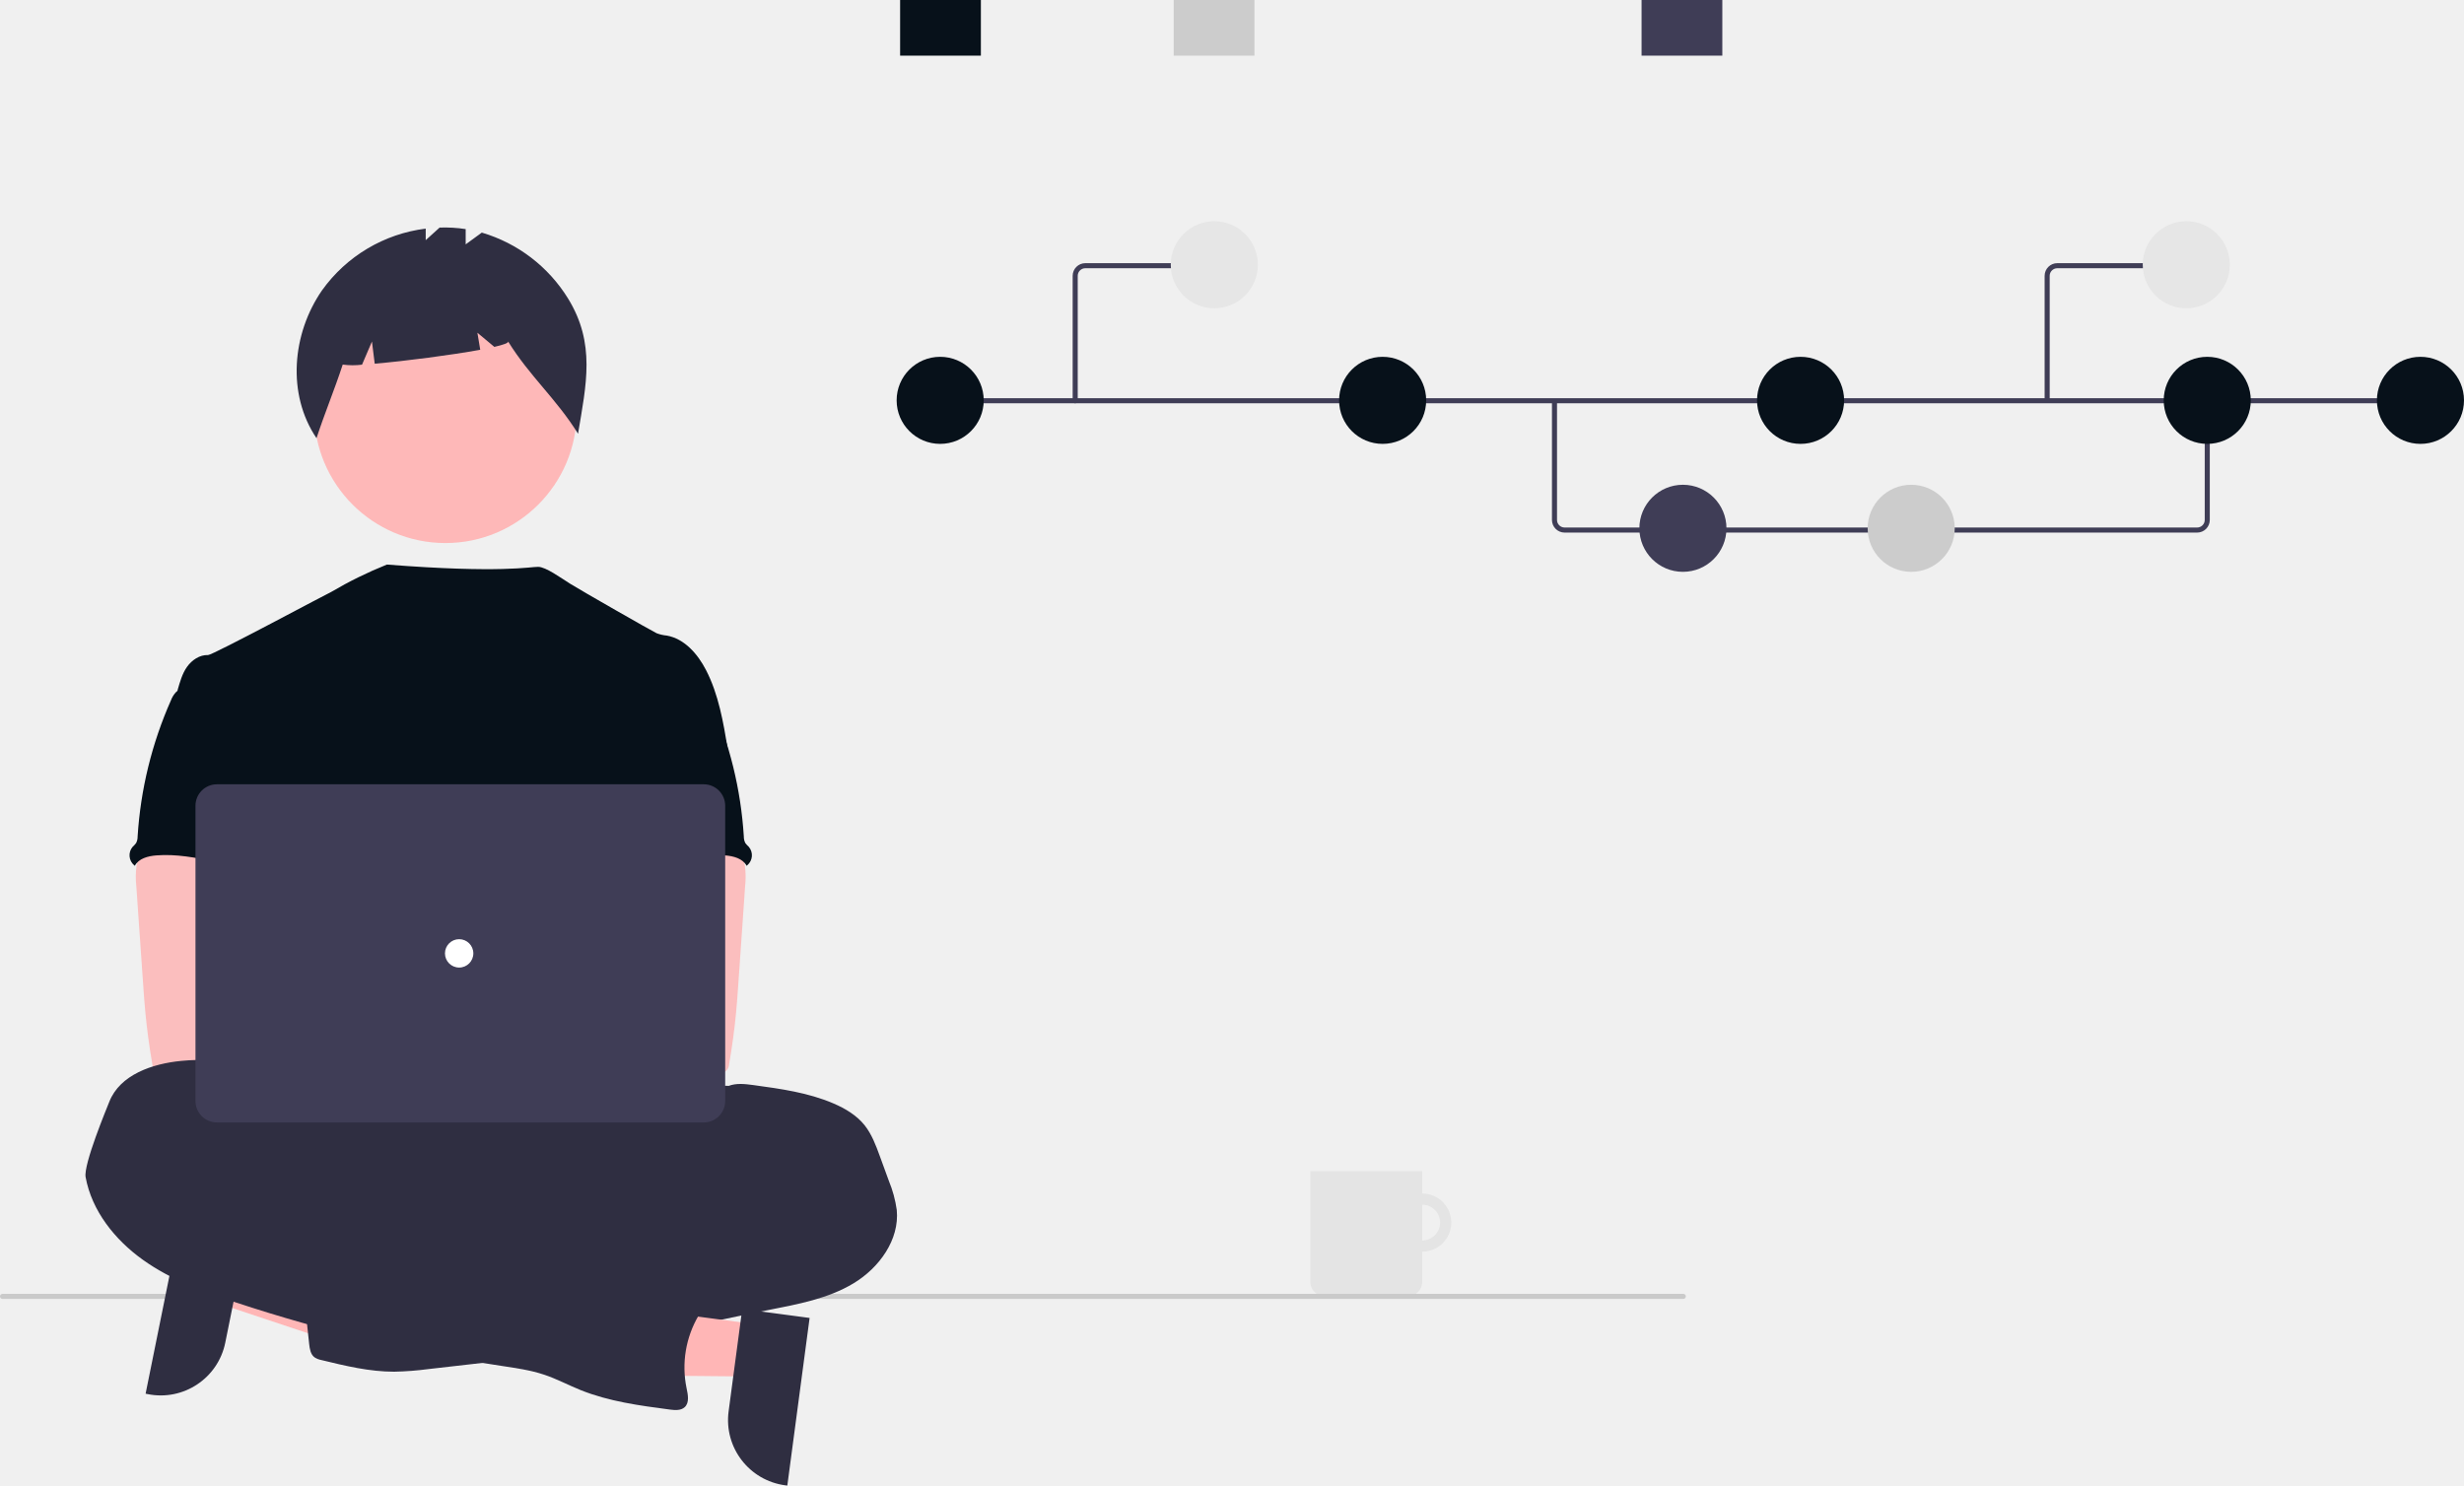
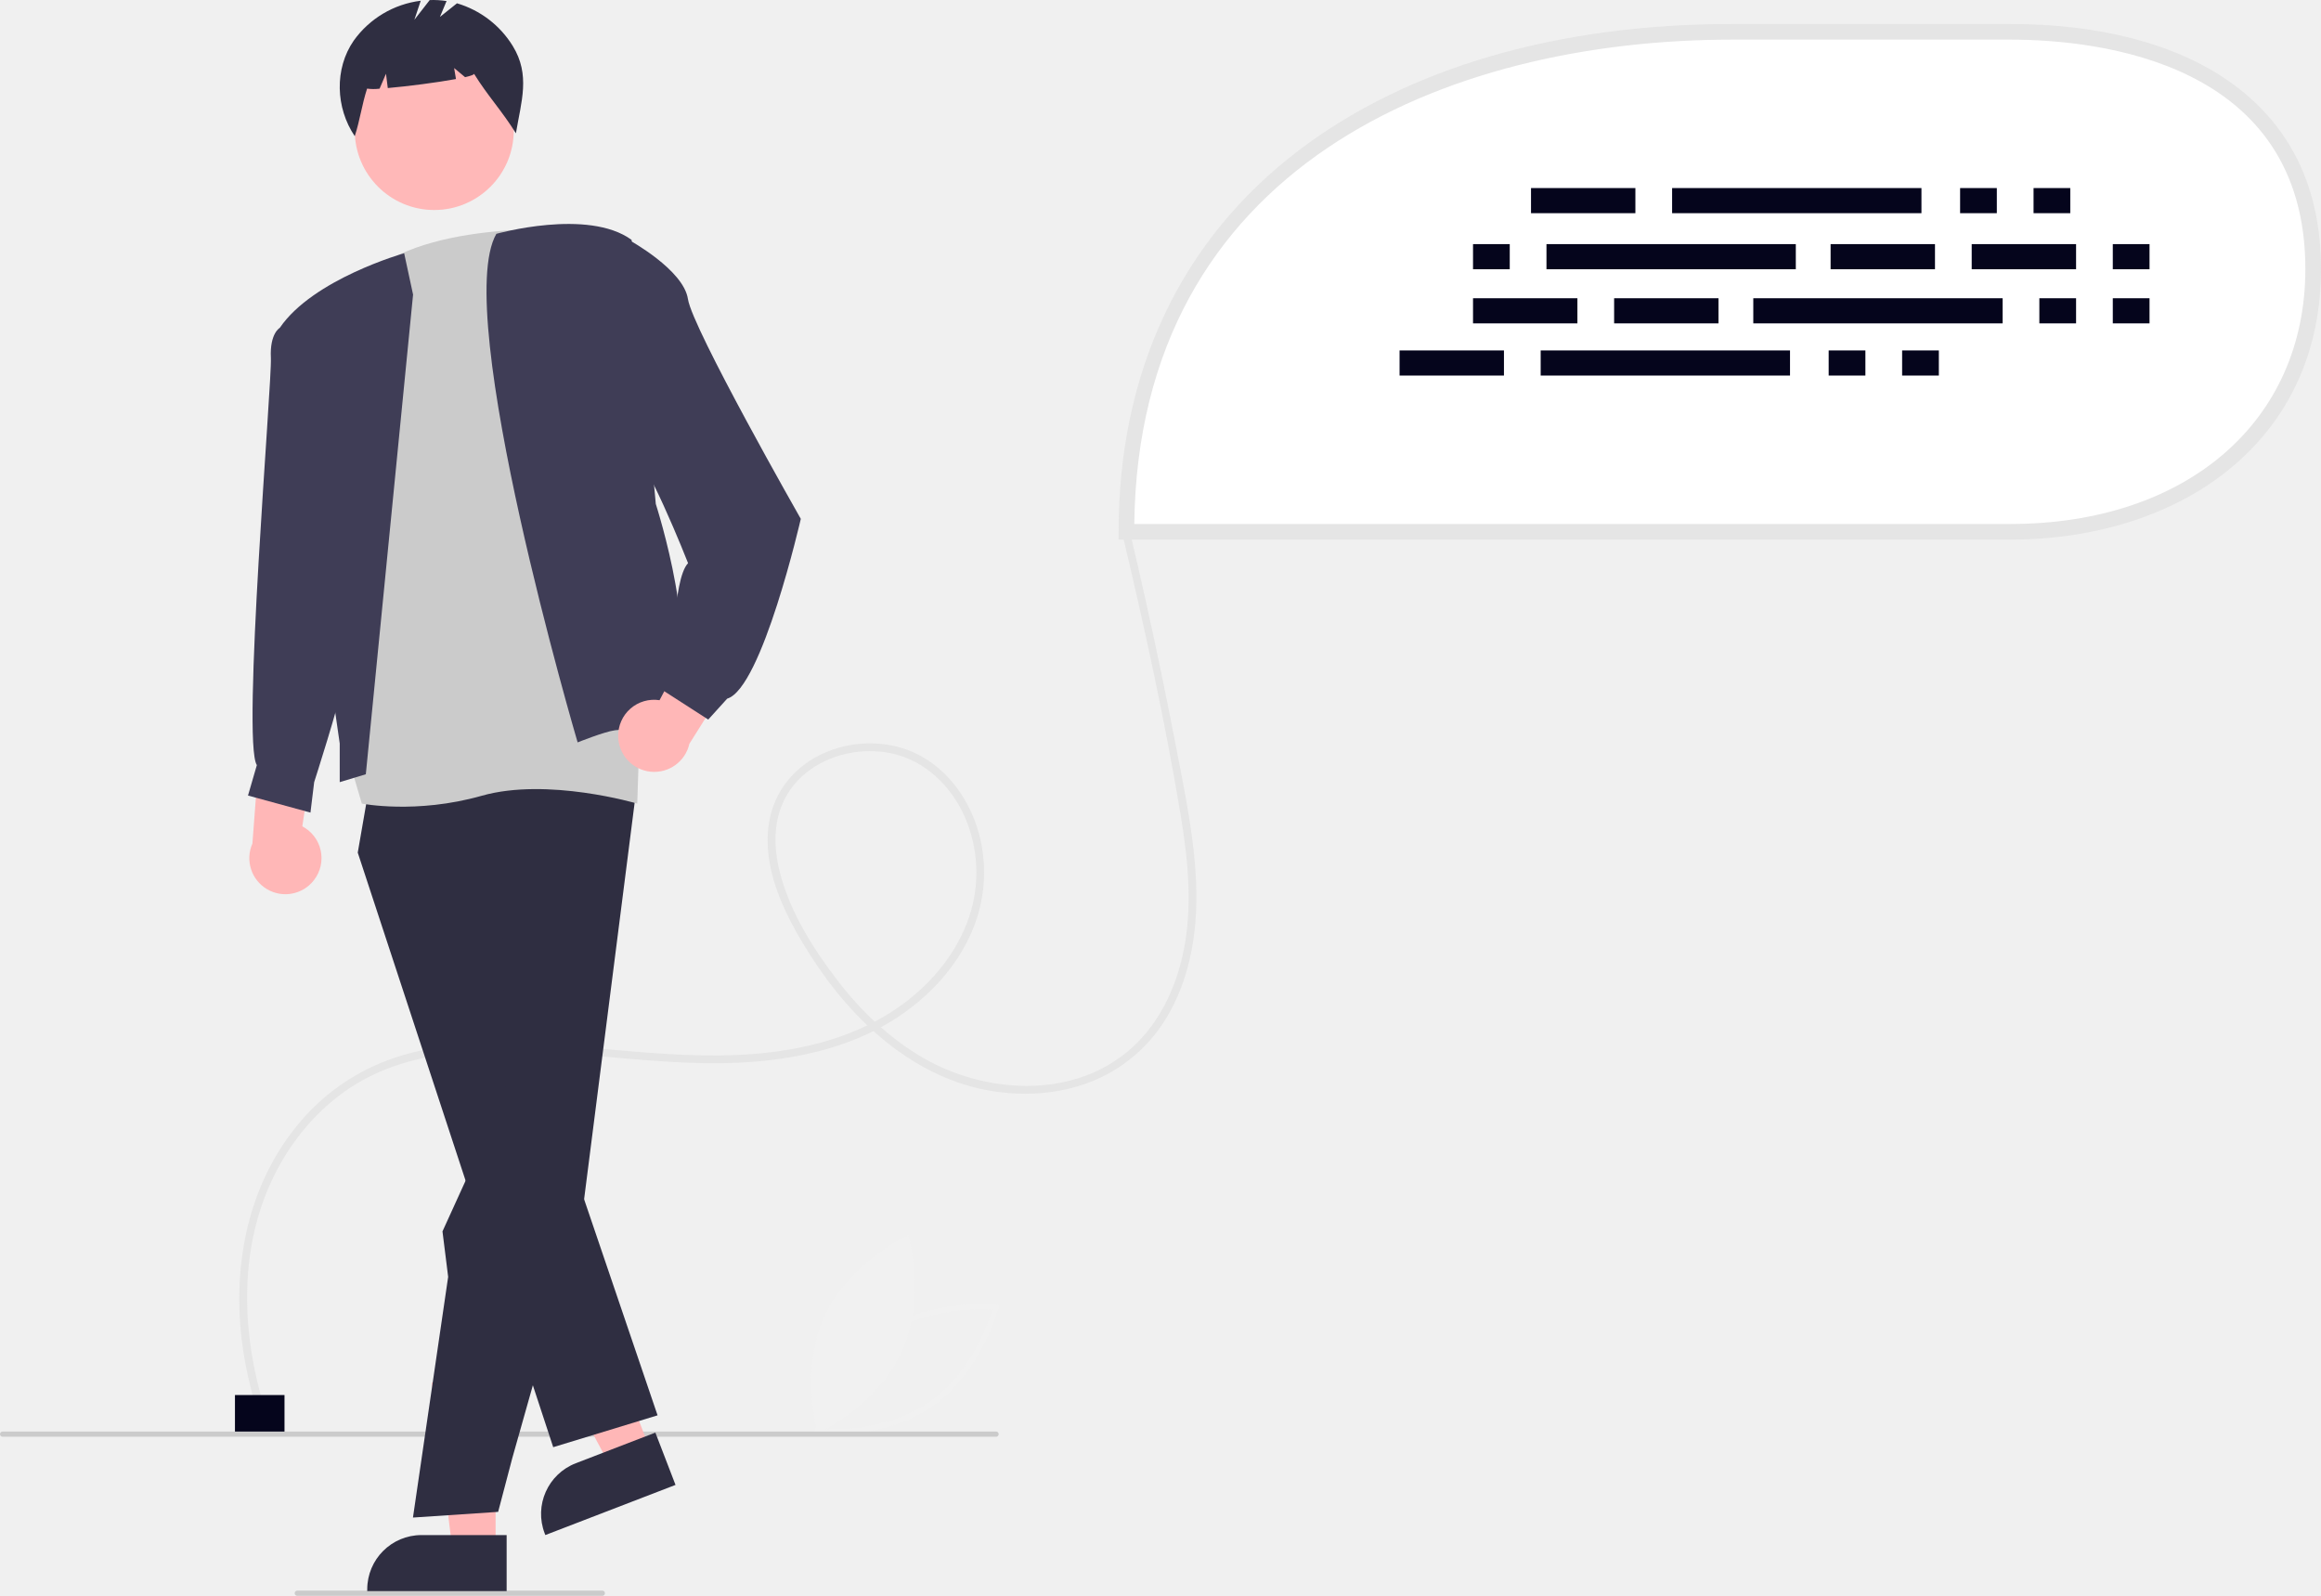
- <svg xmlns="http://www.w3.org/2000/svg" data-name="Layer 1" width="973.461" height="587.025" viewBox="0 0 973.461 587.025">
-   <g id="f9b32178-6d95-472d-b482-6662972666de" data-name="Group 100">
-     <path id="f4b94a19-cbe0-459a-95a6-6ea3b3d72055-321" data-name="Path 1465" d="M675.147,628.1a11.49,11.49,0,1,0,11.49,11.49h0A11.49,11.49,0,0,0,675.147,628.1Zm0,18.561a7.071,7.071,0,1,1,7.071-7.071v0A7.071,7.071,0,0,1,675.147,646.661Z" transform="translate(-113.2693 -156.4874)" fill="#e4e4e4" />
-     <path id="abc0e0b3-f22e-4bee-9929-c6879640924e-322" data-name="Path 1467" d="M630.954,619.261h44.193v43.739a5.757,5.757,0,0,1-5.757,5.757h-32.679a5.757,5.757,0,0,1-5.757-5.757V619.261Z" transform="translate(-113.2693 -156.4874)" fill="#e4e4e4" />
-   </g>
-   <path id="e24b6f19-a0a0-4e73-9cfc-bbb7635ad236-323" data-name="Path 944" d="M778.403,669.758h-664.237a1.006,1.006,0,0,1,0-2h664.237a1.006,1.006,0,0,1,0,2Z" transform="translate(-113.2693 -156.4874)" fill="#cacaca" />
-   <polygon points="89.41 494.381 85.302 514.694 161.695 540.208 167.759 510.228 89.41 494.381" fill="#ffb6b6" />
-   <path d="M210.36,647.029l-8.091,40.003-0.0.002a26.011,26.011,0,0,1-30.65,20.335l-.828-.168,13.248-65.496Z" transform="translate(-113.2693 -156.4874)" fill="#2f2e41" />
-   <circle id="fd4e5ab9-ffc8-4bbb-9267-3af70c31dae1" data-name="Ellipse 276" cx="175.979" cy="162.713" r="51.871" fill="#feb8b8" />
-   <path id="a8c9bbe2-1461-49cf-8211-f8d251166dc5-324" data-name="Path 1461" d="M337.697,274.45a59.907,59.907,0,0,0-34.081-26.052l-6.368,4.647v-6.034a55.143,55.143,0,0,0-10.3-.6l-5.494,4.971v-4.558a59.335,59.335,0,0,0-40.932,24.347c-11.931,17.2-13.945,41.129-2.21,58.467,3.221-9.9,7.131-19.189,10.353-29.088a29.299,29.299,0,0,0,7.633.037l3.919-9.145,1.095,8.758c12.148-1.058,30.166-3.382,41.682-5.511l-1.12-6.719,6.7,5.583c3.528-.812,5.623-1.549,5.45-2.112,8.565,13.808,19.047,22.627,27.611,36.435C344.888,308.406,348.632,292.217,337.697,274.45Z" transform="translate(-113.2693 -156.4874)" fill="#2f2e41" />
-   <ellipse id="f6be96d1-713f-4c17-812c-ecd79c56fe95" data-name="Ellipse 260" cx="192.856" cy="464.787" rx="133.56" ry="37.359" fill="#2f2e41" />
-   <path d="M400.808,452.588c-1.784-10.731-3.624-21.668-8.611-31.335-3.278-6.332-8.481-12.366-15.495-13.618a14.99,14.99,0,0,1-4.035-.934c-2.055-.99-29.673-16.756-34.063-19.502-3.769-2.357-9.719-6.722-12.719-6.722-3.018-.066-14.591,2.627-59.76-.904a163.141,163.141,0,0,0-22.01,10.822c-.146-.096-46.882,25.001-48.638,24.935-3.325-.14-6.416,1.989-8.322,4.67-1.906,2.681-2.8,6-3.736,9.209,10.208,22.733,19.548,45.495,29.757,68.228a5.821,5.821,0,0,1,.738,2.8,6.834,6.834,0,0,1-1.27,2.8c-5.006,8.042-4.847,18.157-4.3,27.609.547,9.452,1.224,19.436-3,27.908-1.149,2.326-2.643,4.455-3.736,6.781-2.559,5.268-3.484,22.117-1.989,27.777l187.267,5.365C382.86,587.409,400.808,452.588,400.808,452.588Z" transform="translate(-113.2693 -156.4874)" fill="#07111a" />
-   <path id="eb41f72e-aba6-4a16-bf55-c7027d2f1a4b-325" data-name="Path 1421" d="M167.233,498.445a33.063,33.063,0,0,0-.112,8.154l2.684,38.546c.252,3.633.5,7.257.841,10.881.644,7.033,1.606,14.01,2.8,20.977a3.736,3.736,0,0,0,3.829,3.633c11.815,2.5,24.022,2.4,36.08,1.719,18.4-1.027,65.474-2.97,68.35-6.706s1.2-9.779-2.55-12.8-65.871-10.386-65.871-10.386c.607-4.81,2.438-9.34,4.175-13.907,3.12-8.1,6.034-16.466,6.09-25.143s-3.213-17.8-10.321-22.771c-5.847-4.081-13.375-4.838-20.5-4.67-5.184.149-14.141-1.093-18.876.934C170.105,488.556,167.933,494.776,167.233,498.445Z" transform="translate(-113.2693 -156.4874)" fill="#fbbebe" />
-   <path id="a363f2f7-2464-40a1-ad01-344825aa0b75-326" data-name="Path 1423" d="M401.141,585.578c3.11-1.186,6.538-.757,9.872-.308,10.732,1.466,21.622,2.97,31.569,7.257,4.67,2,9.116,4.67,12.273,8.6,2.8,3.54,4.436,7.874,5.987,12.142l3.587,9.826a47.3,47.3,0,0,1,3.129,11.516c1.121,11.759-6.921,22.845-17.036,28.954s-22.023,8.284-33.624,10.563-23.247,4.8-34.8,7.472a140.086,140.086,0,0,1-16.373,3.222c-12.366,1.4-25.292-.663-37.042,3.428-4.67,1.635-9.256,4.063-14.1,5.193a87.745,87.745,0,0,1-9.751,1.485l-22.238,2.54a121.313,121.313,0,0,1-13.636,1.046c-9.713,0-19.268-2.3-28.7-4.6a7.258,7.258,0,0,1-2.8-1.13c-1.494-1.177-1.821-3.26-2.036-5.146q-1.429-12.525-2.5-25.077c-.224-2.718-.392-5.66,1.093-7.948,1.868-2.8,5.511-3.68,8.836-4.222a230.58,230.58,0,0,1,42.665-2.961c5.426-5.426,14.374-5.454,21.482-8.406a63.897,63.897,0,0,0,7.575-4.119,99.001,99.001,0,0,1,41.59-13.141,38.714,38.714,0,0,0,8.509-1.214c5.5-1.709,10.517-6.361,16.167-5.221.7-1.933,1.186-4.521,2.8-5.847.8-.682,1.793-1.139,2.531-1.868,1.56-1.578,1.7-4.063,1.466-6.267s-.757-4.464-.187-6.613a9.141,9.141,0,0,1,1.037-2.307C391.278,587.595,395.509,585.111,401.141,585.578Z" transform="translate(-113.2693 -156.4874)" fill="#2f2e41" />
-   <path id="b53ad979-99f4-4c6e-a0f8-957060c42096-327" data-name="Path 1430" d="M182.88,429.901a9.667,9.667,0,0,0-2.073,3.316,156.78,156.78,0,0,0-13.169,53.816,5.38,5.38,0,0,1-.607,2.606,11.403,11.403,0,0,1-1.373,1.485,5.156,5.156,0,0,0,.617,7.266q.127.107.261.206c1.541-2.9,5.23-3.848,8.509-4.1,15.7-1.242,31.036,6.062,46.783,5.511-1.111-3.839-2.709-7.528-3.615-11.413-4.007-17.251,5.987-36.033-.14-52.649-1.224-3.325-3.269-6.594-6.491-8.051a17.291,17.291,0,0,0-4.156-1.1c-3.979-.719-11.9-3.792-15.747-2.559-1.42.458-1.98,1.793-3.157,2.6C186.734,427.977,184.362,428.397,182.88,429.901Z" transform="translate(-113.2693 -156.4874)" fill="#07111a" />
-   <path id="a1197c30-bfd4-4098-bcf9-2468e7a33bf1-328" data-name="Path 1421" d="M400.921,486.906c-4.735-2.027-13.692-.785-18.876-.934-7.125-.168-14.653.589-20.5,4.67-7.108,4.971-10.377,14.094-10.321,22.771s2.97,17.043,6.09,25.143c1.737,4.567,3.568,9.097,4.175,13.907,0,0-62.121,7.365-65.871,10.386s-5.426,9.064-2.55,12.8,92.615,7.487,104.43,4.987a3.736,3.736,0,0,0,3.829-3.633c1.194-6.967,2.156-13.944,2.8-20.977.341-3.624.589-7.248.841-10.881l2.684-38.546a33.064,33.064,0,0,0-.112-8.154C406.84,494.776,404.668,488.556,400.921,486.906Z" transform="translate(-113.2693 -156.4874)" fill="#fbbebe" />
-   <path id="ebe46053-6aac-4aa7-8615-21a6fa79538d-329" data-name="Path 1430" d="M386.251,426.835c-1.177-.807-1.737-2.142-3.157-2.6-3.847-1.233-11.768,1.84-15.747,2.559a17.291,17.291,0,0,0-4.156,1.1c-3.222,1.457-5.267,4.726-6.491,8.051-6.127,16.616,3.867,35.398-.14,52.649-.906,3.885-2.504,7.574-3.615,11.413,15.747.551,31.083-6.753,46.783-5.511,3.279.252,6.968,1.2,8.509,4.1q.134-.099.261-.206a5.156,5.156,0,0,0,.617-7.266,11.401,11.401,0,0,1-1.373-1.485,5.38,5.38,0,0,1-.607-2.606,156.78,156.78,0,0,0-13.169-53.816,9.667,9.667,0,0,0-2.073-3.316C390.411,428.397,388.039,427.977,386.251,426.835Z" transform="translate(-113.2693 -156.4874)" fill="#07111a" />
-   <polygon points="299.243 523.378 296.513 543.921 215.975 543.166 220.005 512.846 299.243 523.378" fill="#ffb6b6" />
-   <path d="M433.122,677.272l-8.804,66.24-.838-.111a26.011,26.011,0,0,1-22.356-29.208l0-.002,5.377-40.457Z" transform="translate(-113.2693 -156.4874)" fill="#2f2e41" />
-   <path id="a0b0f7ea-4ed9-4447-aa64-e2335b2c3196-330" data-name="Path 1427" d="M223.039,595.974c0,.934-1.466,0-1.6-1-1.027-7.556-7.024-13.786-14.01-16.812s-14.944-3.185-22.509-2.466c-11.441,1.083-24.284,5.464-28.468,16.158-.99,2.5-10.264,24.76-9.359,29.766,2.438,13.356,11.572,24.779,22.64,32.69s24,12.637,36.9,16.9a639.949,639.949,0,0,0,104.607,24.984c5.753.869,11.563,1.672,17.073,3.521,4.931,1.653,9.545,4.128,14.365,6.071,11.208,4.5,23.266,6.108,35.211,7.687,2.036.262,4.371.448,5.875-.934,1.943-1.8,1.3-4.941.747-7.528a40.488,40.488,0,0,1,4.773-28.729c2-3.362,4.6-6.809,4.222-10.7-.448-4.539-4.969-7.752-9.471-8.481s-9.078.346-13.6.934a7.285,7.285,0,0,1-4.623-.458,9.235,9.235,0,0,1-1.812-1.606,20.482,20.482,0,0,0-23.854-3.334c-1.672.934-4.2-1.149-5.94-1.933l-19.642-8.892c-22.565-10.208-45.242-20.464-69.115-26.927a14.514,14.514,0,0,1-5.324-2.214c-1.186-.934-2.036-2.2-3.129-3.241-2.382-2.251-5.7-3.148-8.555-4.745S222.385,599.177,223.039,595.974Z" transform="translate(-113.2693 -156.4874)" fill="#2f2e41" />
-   <circle cx="160.617" cy="411.99" r="14" fill="#fbbebe" />
-   <circle cx="191.617" cy="411.99" r="14" fill="#fbbebe" />
-   <path d="M391.305,600.024H198.966a8.48,8.48,0,0,1-8.47-8.47V474.868a8.48,8.48,0,0,1,8.47-8.47H391.305a8.48,8.48,0,0,1,8.47,8.47V591.555A8.48,8.48,0,0,1,391.305,600.024Z" transform="translate(-113.2693 -156.4874)" fill="#3f3d56" />
-   <circle id="e793da3b-cee2-4a15-ae11-6dab45a6c728" data-name="Ellipse 263" cx="181.399" cy="376.724" r="5.604" fill="#fff" />
-   <path d="M981.299,366.94H731.406a5.006,5.006,0,0,1-5-5V314.84h2v47.1a3.003,3.003,0,0,0,3,3H981.299a3.003,3.003,0,0,0,3-3V314.51h2v47.429A5.006,5.006,0,0,1,981.299,366.94Z" transform="translate(-113.2693 -156.4874)" fill="#3f3d56" />
-   <rect x="371.397" y="157.352" width="587.22" height="2" fill="#3f3d56" />
-   <circle id="a67a4451-c7cc-402c-b29d-5a705f3c9418" data-name="Ellipse 264" cx="371.439" cy="158.196" r="17.202" fill="#07111a" />
-   <circle id="abdb3fbf-f68e-433e-a33f-153626b38c76" data-name="Ellipse 266" cx="546.244" cy="158.196" r="17.202" fill="#07111a" />
-   <circle id="ac293633-0933-4e21-a8aa-bc27ca4fbccc" data-name="Ellipse 268" cx="664.876" cy="208.757" r="17.202" fill="#3f3d56" />
-   <circle id="a0cd768d-b738-4d4b-9ab3-78ab535c7573" data-name="Ellipse 269" cx="755.063" cy="208.757" r="17.202" fill="#ccc" />
-   <circle id="b9eb3d2e-31e0-4fe2-be5c-79abb86bc227" data-name="Ellipse 270" cx="711.36" cy="158.196" r="17.202" fill="#07111a" />
-   <circle id="aa04baac-fce0-420a-b86a-4a97f3079928" data-name="Ellipse 271" cx="956.259" cy="158.196" r="17.202" fill="#07111a" />
-   <circle id="e92cf92c-058e-415c-ba96-766a57ee18d9" data-name="Ellipse 272" cx="872.029" cy="158.196" r="17.202" fill="#07111a" />
-   <rect id="ac5bf8cc-574d-4509-9338-881c836fd832" data-name="Rectangle 207" x="648.539" width="31.906" height="21.99" fill="#3f3d56" />
-   <rect id="ad5a043d-52f1-4931-b771-e4991ef7f7f7" data-name="Rectangle 208" x="355.612" width="31.906" height="21.99" fill="#07111a" />
-   <rect id="e5d95e83-bdd9-4322-95a9-5a9c4b449a8f" data-name="Rectangle 209" x="463.685" width="31.906" height="21.99" fill="#ccc" />
-   <path d="M538.051,315.84a1,1,0,0,1-1-1V265.477a5.006,5.006,0,0,1,5-5h48.675a1,1,0,0,1,0,2h-48.675a3.003,3.003,0,0,0-3,3v49.362A1,1,0,0,1,538.051,315.84Z" transform="translate(-113.2693 -156.4874)" fill="#3f3d56" />
-   <circle id="b0a7c1c1-8f27-441f-a84a-e44462cc473e" data-name="Ellipse 265" cx="479.744" cy="104.616" r="17.202" fill="#e6e6e6" />
-   <path d="M923.051,314.84h-2V265.477a5.006,5.006,0,0,1,5-5h48.675v2h-48.675a3.003,3.003,0,0,0-3,3Z" transform="translate(-113.2693 -156.4874)" fill="#3f3d56" />
-   <circle id="b3140cf1-cdb8-48ff-81af-ce41ed4f5739" data-name="Ellipse 265" cx="863.744" cy="104.616" r="17.202" fill="#e6e6e6" />
+ <svg xmlns="http://www.w3.org/2000/svg" data-name="Layer 1" width="890.106" height="611.972" viewBox="0 0 890.106 611.972">
+   <path d="M467.023,693.807l.279-1.112c.062-.244,6.366-24.577,25.397-37.79,19.031-13.213,44.033-10.616,44.282-10.588l1.14.126-.28,1.111c-.062.244-6.366,24.577-25.397,37.79-19.031,13.213-44.033,10.616-44.282,10.588Zm26.817-37.258c-16.09,11.171-22.792,30.594-24.27,35.49,5.106.323,25.66.824,41.735-10.337,16.073-11.16,22.788-30.591,24.27-35.49C530.466,645.888,509.913,645.388,493.839,656.548Z" transform="translate(-154.9469 -144.014)" fill="#f1f1f1" />
+   <path d="M500.749,662.453c-9.598,20.969-32.21,31.179-32.21,31.179s-7.05-23.787,2.548-44.756S503.296,617.697,503.296,617.697,510.347,641.484,500.749,662.453Z" transform="translate(-154.9469 -144.014)" fill="#f1f1f1" />
+   <path d="M257.106,686.225c-10.35-31.83-11.197-68.003,6.294-97.533,7.436-12.553,17.886-23.393,30.704-30.48,14.785-8.174,31.852-10.847,48.549-11.216,36.306-.801,72.365,7.969,108.675,3.435,16.291-2.034,32.541-6.598,46.505-15.447,12.074-7.651,22.554-18.358,28.738-31.343a57.36,57.36,0,0,0,3.841-39.854c-3.432-12.593-11.508-24.367-23.319-30.396-10.731-5.478-23.904-5.623-34.992-1.093-11.928,4.874-20.517,14.956-22.344,27.859-2.279,16.097,4.969,32.023,13.037,45.497,7.766,12.969,17.181,25.141,28.621,35.083,11.081,9.63,24.147,17.221,38.52,20.594,13.635,3.2,28.341,2.917,41.595-1.809a59.165,59.165,0,0,0,32.023-27.392c7.759-14.033,10.468-30.247,10.201-46.133-.315-18.761-4.274-37.333-7.808-55.691q-5.377-27.928-11.556-55.694-3.012-13.534-6.213-27.025c-.445-1.878-3.339-1.083-2.893.798,8.488,35.797,16.424,71.88,22.445,108.184,2.858,17.233,4.648,35.106,1.064,52.373-3.022,14.561-9.805,28.677-21.405,38.311-22.136,18.384-55.153,16.056-78.845,2.183-12.777-7.482-23.616-17.961-32.59-29.67-9.277-12.104-17.917-25.947-21.833-40.806-2.022-7.672-2.598-15.862-.263-23.535a30.765,30.765,0,0,1,10.149-14.992c9.009-7.309,21.746-9.934,33.005-7.471,12.685,2.775,22.499,12.321,27.765,23.933a53.342,53.342,0,0,1,1.787,38.867c-4.542,13.424-13.962,24.898-25.285,33.243-12.89,9.498-28.252,14.886-43.94,17.541-35.196,5.957-70.551-1.833-105.812-2.548-16.069-.326-32.539.911-47.726,6.527a81.546,81.546,0,0,0-34.626,24.752c-20.066,24.342-25.621,56.645-20.871,87.268a157.091,157.091,0,0,0,5.912,24.477c.594,1.828,3.492,1.046,2.893-.798Z" transform="translate(-154.9469 -144.014)" fill="#e5e5e5" />
+   <rect x="90.106" y="534.972" width="19" height="15" fill="#05051c" />
+   <path d="M586.926,347.955H925.813c64.198,0,116.24-36.591,116.24-100.788v-0c0-64.198-52.042-90.955-116.24-90.955H819.406c-128.395,0-232.48,63.348-232.48,191.743Z" transform="translate(-154.9469 -144.014)" fill="#fff" />
+   <path d="M925.813,350.954H583.925v-3c0-61.431,23.957-112.059,69.28-146.411,41.719-31.619,99.189-48.333,166.2-48.333H925.813c34.373,0,63.389,7.588,83.914,21.945,23.441,16.396,35.326,40.624,35.326,72.01,0,31.466-12.154,58.021-35.149,76.792C988.58,341.367,958.716,350.954,925.813,350.954Zm-335.869-6H925.813c67.732,0,113.24-39.298,113.24-97.788,0-79.385-79.192-87.955-113.24-87.955H819.406C709.267,159.211,591.633,208.075,589.944,344.954Z" transform="translate(-154.9469 -144.014)" fill="#e5e5e5" />
+   <rect x="587.145" y="72.118" width="40.028" height="9.636" fill="#05051c" />
+   <rect x="751.702" y="72.118" width="14.084" height="9.636" fill="#05051c" />
+   <rect x="779.87" y="72.118" width="14.084" height="9.636" fill="#05051c" />
+   <rect x="641.256" y="72.118" width="95.621" height="9.636" fill="#05051c" />
+   <rect x="536.74" y="134.383" width="40.028" height="9.636" fill="#05051c" />
+   <rect x="701.297" y="134.383" width="14.084" height="9.636" fill="#05051c" />
+   <rect x="729.465" y="134.383" width="14.084" height="9.636" fill="#05051c" />
+   <rect x="590.851" y="134.383" width="95.621" height="9.636" fill="#05051c" />
+   <rect x="702.039" y="93.614" width="40.028" height="9.636" fill="#05051c" />
+   <rect x="756.15" y="93.614" width="40.028" height="9.636" fill="#05051c" />
+   <rect x="810.261" y="93.614" width="14.084" height="9.636" fill="#05051c" />
+   <rect x="564.907" y="93.614" width="14.084" height="9.636" fill="#05051c" />
+   <rect x="593.075" y="93.614" width="95.621" height="9.636" fill="#05051c" />
+   <rect x="619.019" y="114.369" width="40.028" height="9.636" fill="#05051c" />
+   <rect x="564.907" y="114.369" width="40.028" height="9.636" fill="#05051c" />
+   <rect x="810.261" y="114.369" width="14.084" height="9.636" fill="#05051c" />
+   <rect x="782.094" y="114.369" width="14.084" height="9.636" fill="#05051c" />
+   <rect x="672.389" y="114.369" width="95.621" height="9.636" fill="#05051c" />
+   <path d="M536.947,694.986h-381a1,1,0,0,1,0-2h381a1,1,0,0,1,0,2Z" transform="translate(-154.9469 -144.014)" fill="#cbcbcb" />
+   <path d="M385.947,755.986h-117a1,1,0,0,1,0-2h117a1,1,0,1,1,0,2Z" transform="translate(-154.9469 -144.014)" fill="#cbcbcb" />
+   <path d="M275.368,481.503a13.749,13.749,0,0,0-4.482-20.601l7.248-48.321L255.098,423.26,251.747,467.509a13.824,13.824,0,0,0,23.621,13.994Z" transform="translate(-154.9469 -144.014)" fill="#ffb7b7" />
+   <polygon points="190.07 594.085 173.49 594.084 165.603 530.133 190.073 530.134 190.07 594.085" fill="#ffb7b7" />
+   <path d="M349.245,754.171l-53.461-.002v-.676a20.809,20.809,0,0,1,20.808-20.808h.001l32.652.001Z" transform="translate(-154.9469 -144.014)" fill="#2f2e41" />
+   <polygon points="249.331 555.947 233.847 561.911 203.476 505.027 226.328 496.225 249.331 555.947" fill="#ffb7b7" />
+   <path d="M414.008,713.449l-49.925,19.23-.243-.631a20.825,20.825,0,0,1,11.947-26.917l.001-0L406.28,693.384Z" transform="translate(-154.9469 -144.014)" fill="#2f2e41" />
+   <polygon points="141.884 299.94 137.199 326.966 212.158 554.969 252.175 542.753 223.581 458.657 194.687 333.962 194.061 289.516 141.884 299.94" fill="#2f2e41" />
+   <polygon points="158.371 581.952 171.87 489.638 169.693 472.216 194.061 418.738 191.253 291.986 244.39 299.94 223.581 463.201 196.481 559.086 191.037 579.774 158.371 581.952" fill="#2f2e41" />
+   <circle cx="166.537" cy="50.048" r="30.488" fill="#ffb8b8" />
+   <path d="M351.576,161.622A37.581,37.581,0,0,0,330.198,145.28l-6.536,5.229,2.541-6.099a34.597,34.597,0,0,0-6.46-.373l-5.881,7.561,2.434-7.302A37.222,37.222,0,0,0,290.619,159.569c-7.485,10.792-6.984,25.794.378,36.671,2.021-6.21,2.71-12.031,4.73-18.241a18.382,18.382,0,0,0,4.788.023l2.459-5.737.687,5.494c7.62-.664,18.924-2.122,26.148-3.457l-.702-4.215,4.203,3.502c2.213-.51,3.528-.972,3.419-1.325,5.373,8.662,10.697,14.195,16.07,22.856C354.837,182.924,358.438,172.768,351.576,161.622Z" transform="translate(-154.9469 -144.014)" fill="#2f2e41" />
+   <path d="M380.715,232.41s-58.061-5.161-83.473,15.93L289.363,437.421l4.345,14.755s20.783,4.148,46-3.007,59.628,3.007,59.628,3.007l3.7-115.78Z" transform="translate(-154.9469 -144.014)" fill="#cbcbcb" />
+   <path d="M295.24,440.925l18.119-183.943-3.42-15.861s-34.956,9.873-47.694,28.619l22.989,159.4v14.814Z" transform="translate(-154.9469 -144.014)" fill="#3f3d56" />
+   <path d="M376.471,428.71S327.86,263.813,345.305,233.684c0,0,35.089-9.895,51.855,2.31l9.286,101.277s18.631,57.907,4.344,71.525l3.135,13.618s-19.059,1.123-23.14,1.65S376.471,428.71,376.471,428.71Z" transform="translate(-154.9469 -144.014)" fill="#3f3d56" />
+   <path d="M273.083,268.649l-10.837,1.091s-3.896,2.116-3.417,11.52-11.245,147.212-5.383,156.161l-3.393,11.671,23.955,6.533,1.423-11.671s9.703-30.166,10.945-37.83S273.083,268.649,273.083,268.649Z" transform="translate(-154.9469 -144.014)" fill="#3f3d56" />
+   <path d="M392.023,426.417a13.75,13.75,0,0,1,15.86-13.891L430.806,369.376l12.161,22.289-23.633,37.559A13.824,13.824,0,0,1,392.023,426.417Z" transform="translate(-154.9469 -144.014)" fill="#ffb7b7" />
+   <path d="M383.163,241.344l12.908-5.35s21.018,11.424,22.703,22.703,43.28,84.293,43.28,84.293-14.872,65.002-28.233,68.947l-7.261,8.013-20.062-12.927,6.5-6.5s-.171-34.386,5.824-40.546c0,0-16.872-43.181-24.494-47.536S383.163,241.344,383.163,241.344Z" transform="translate(-154.9469 -144.014)" fill="#3f3d56" />
</svg>
